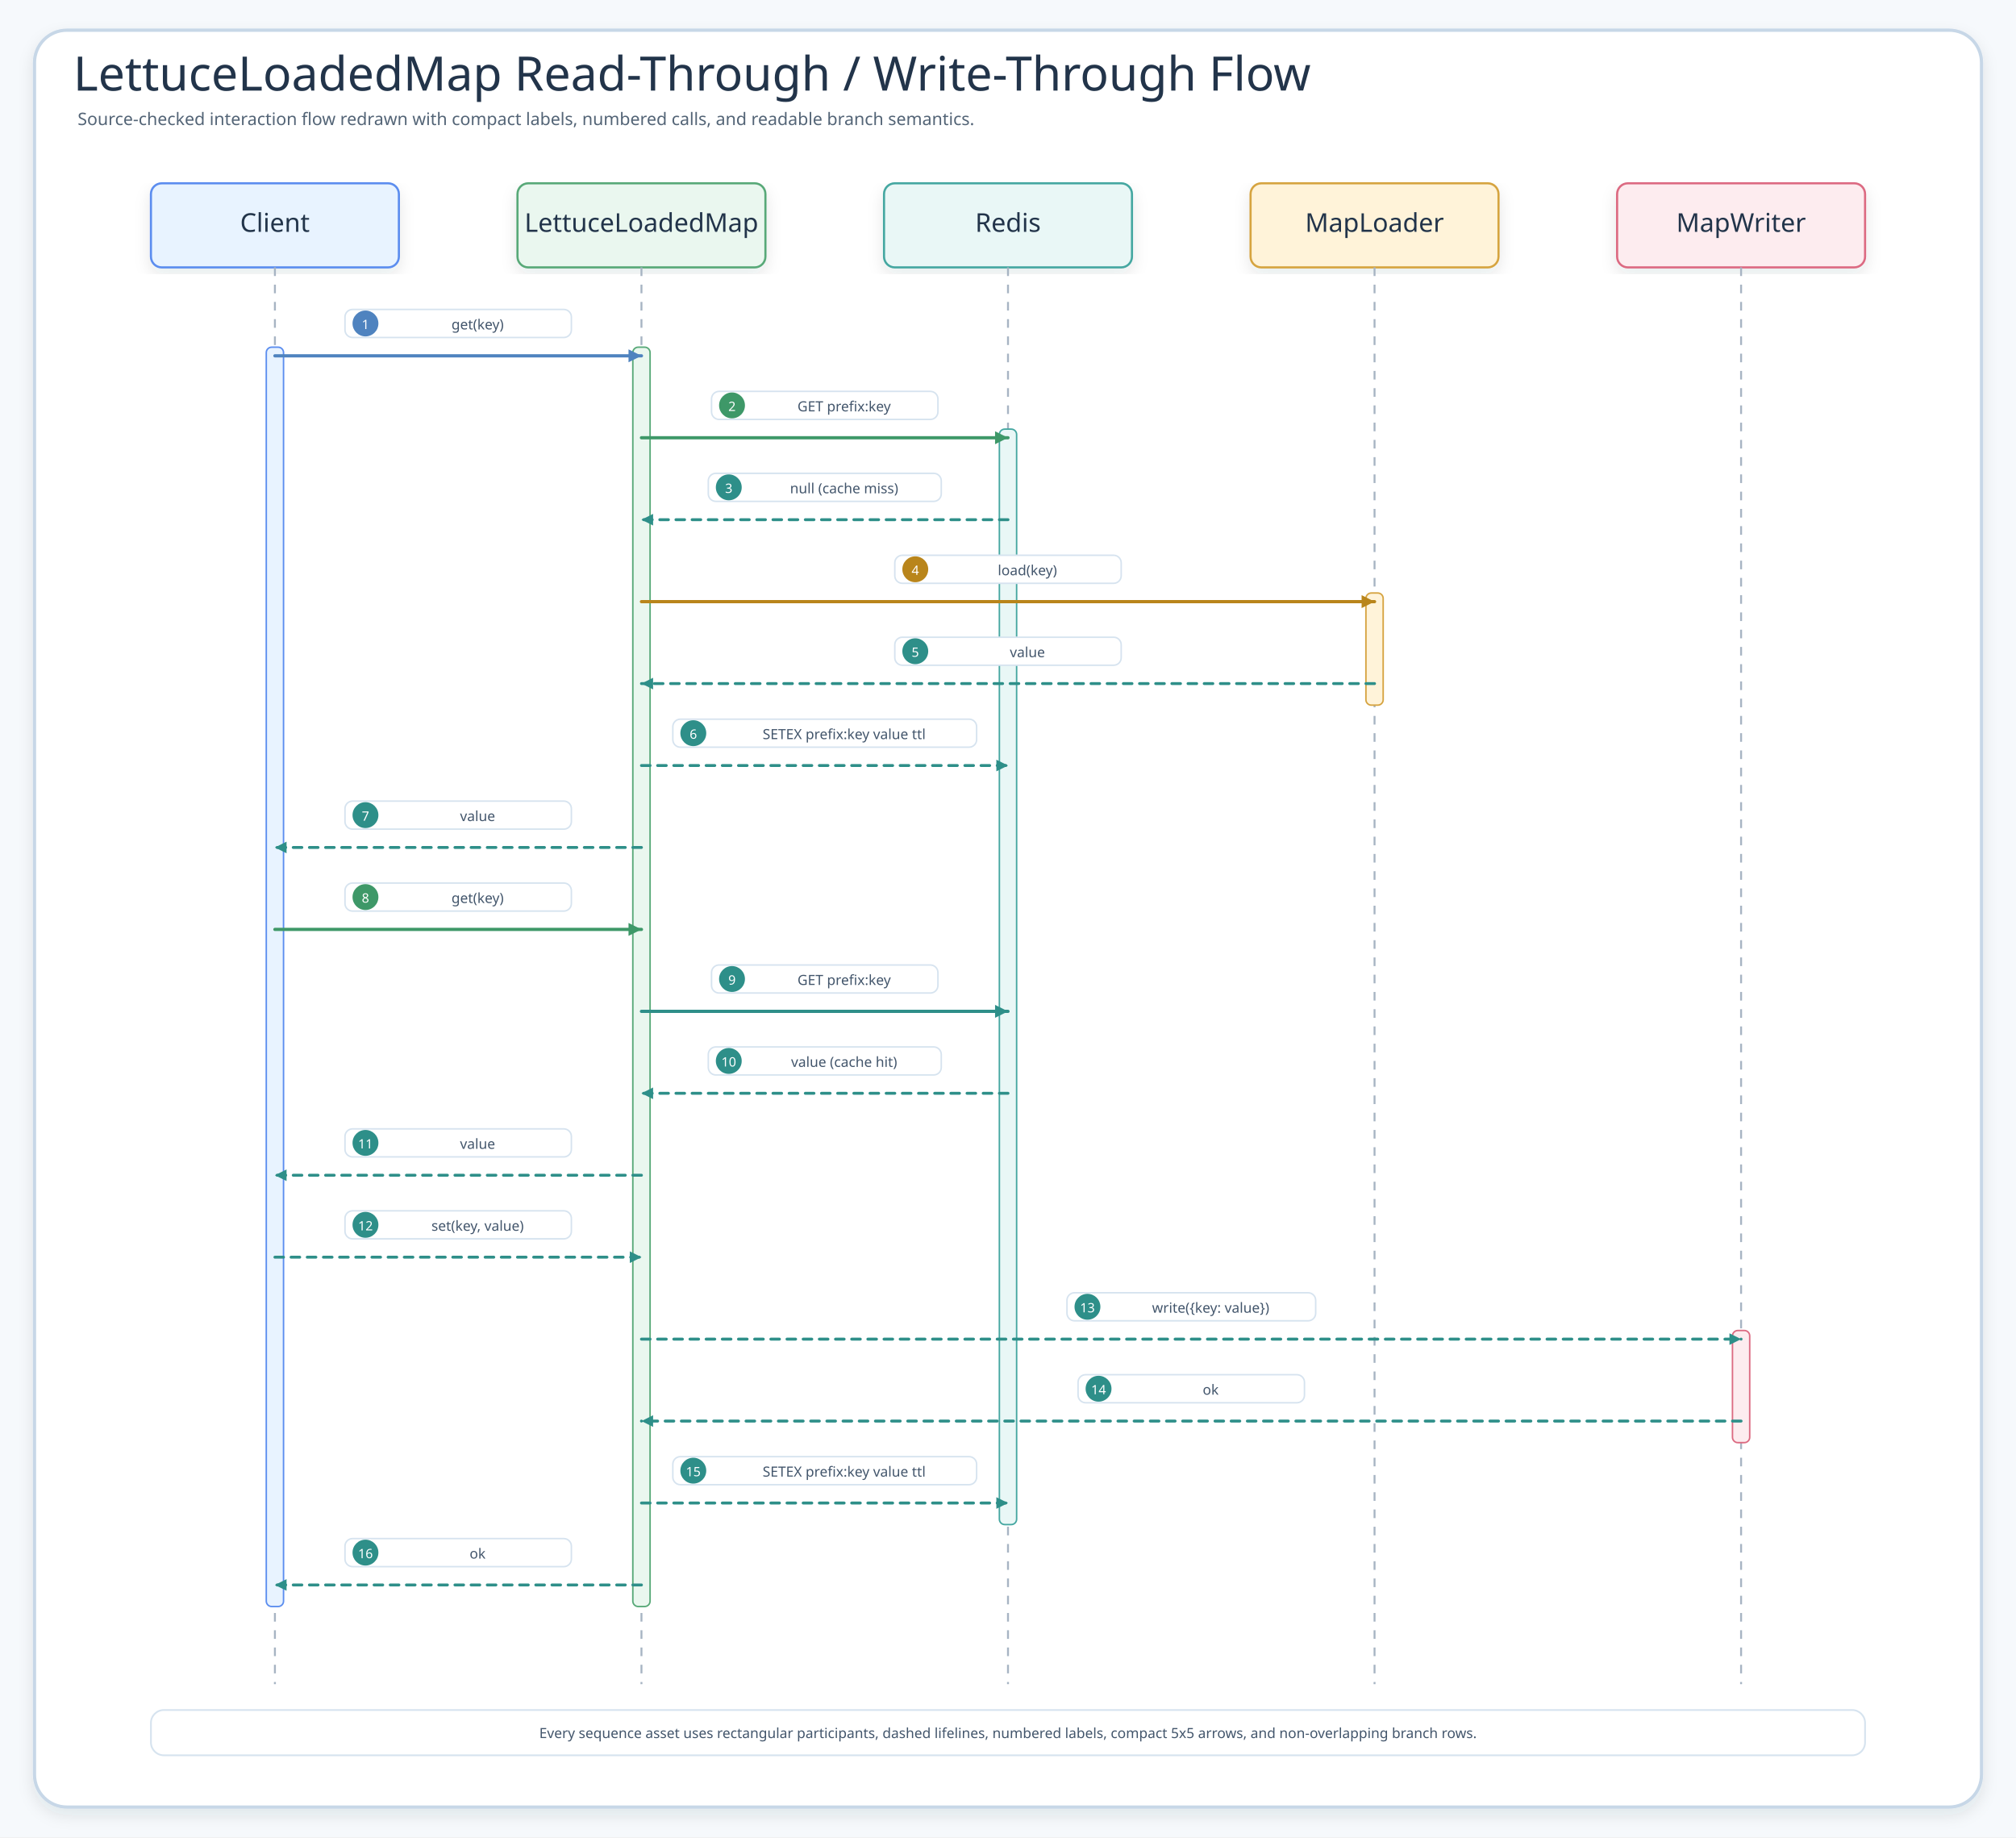
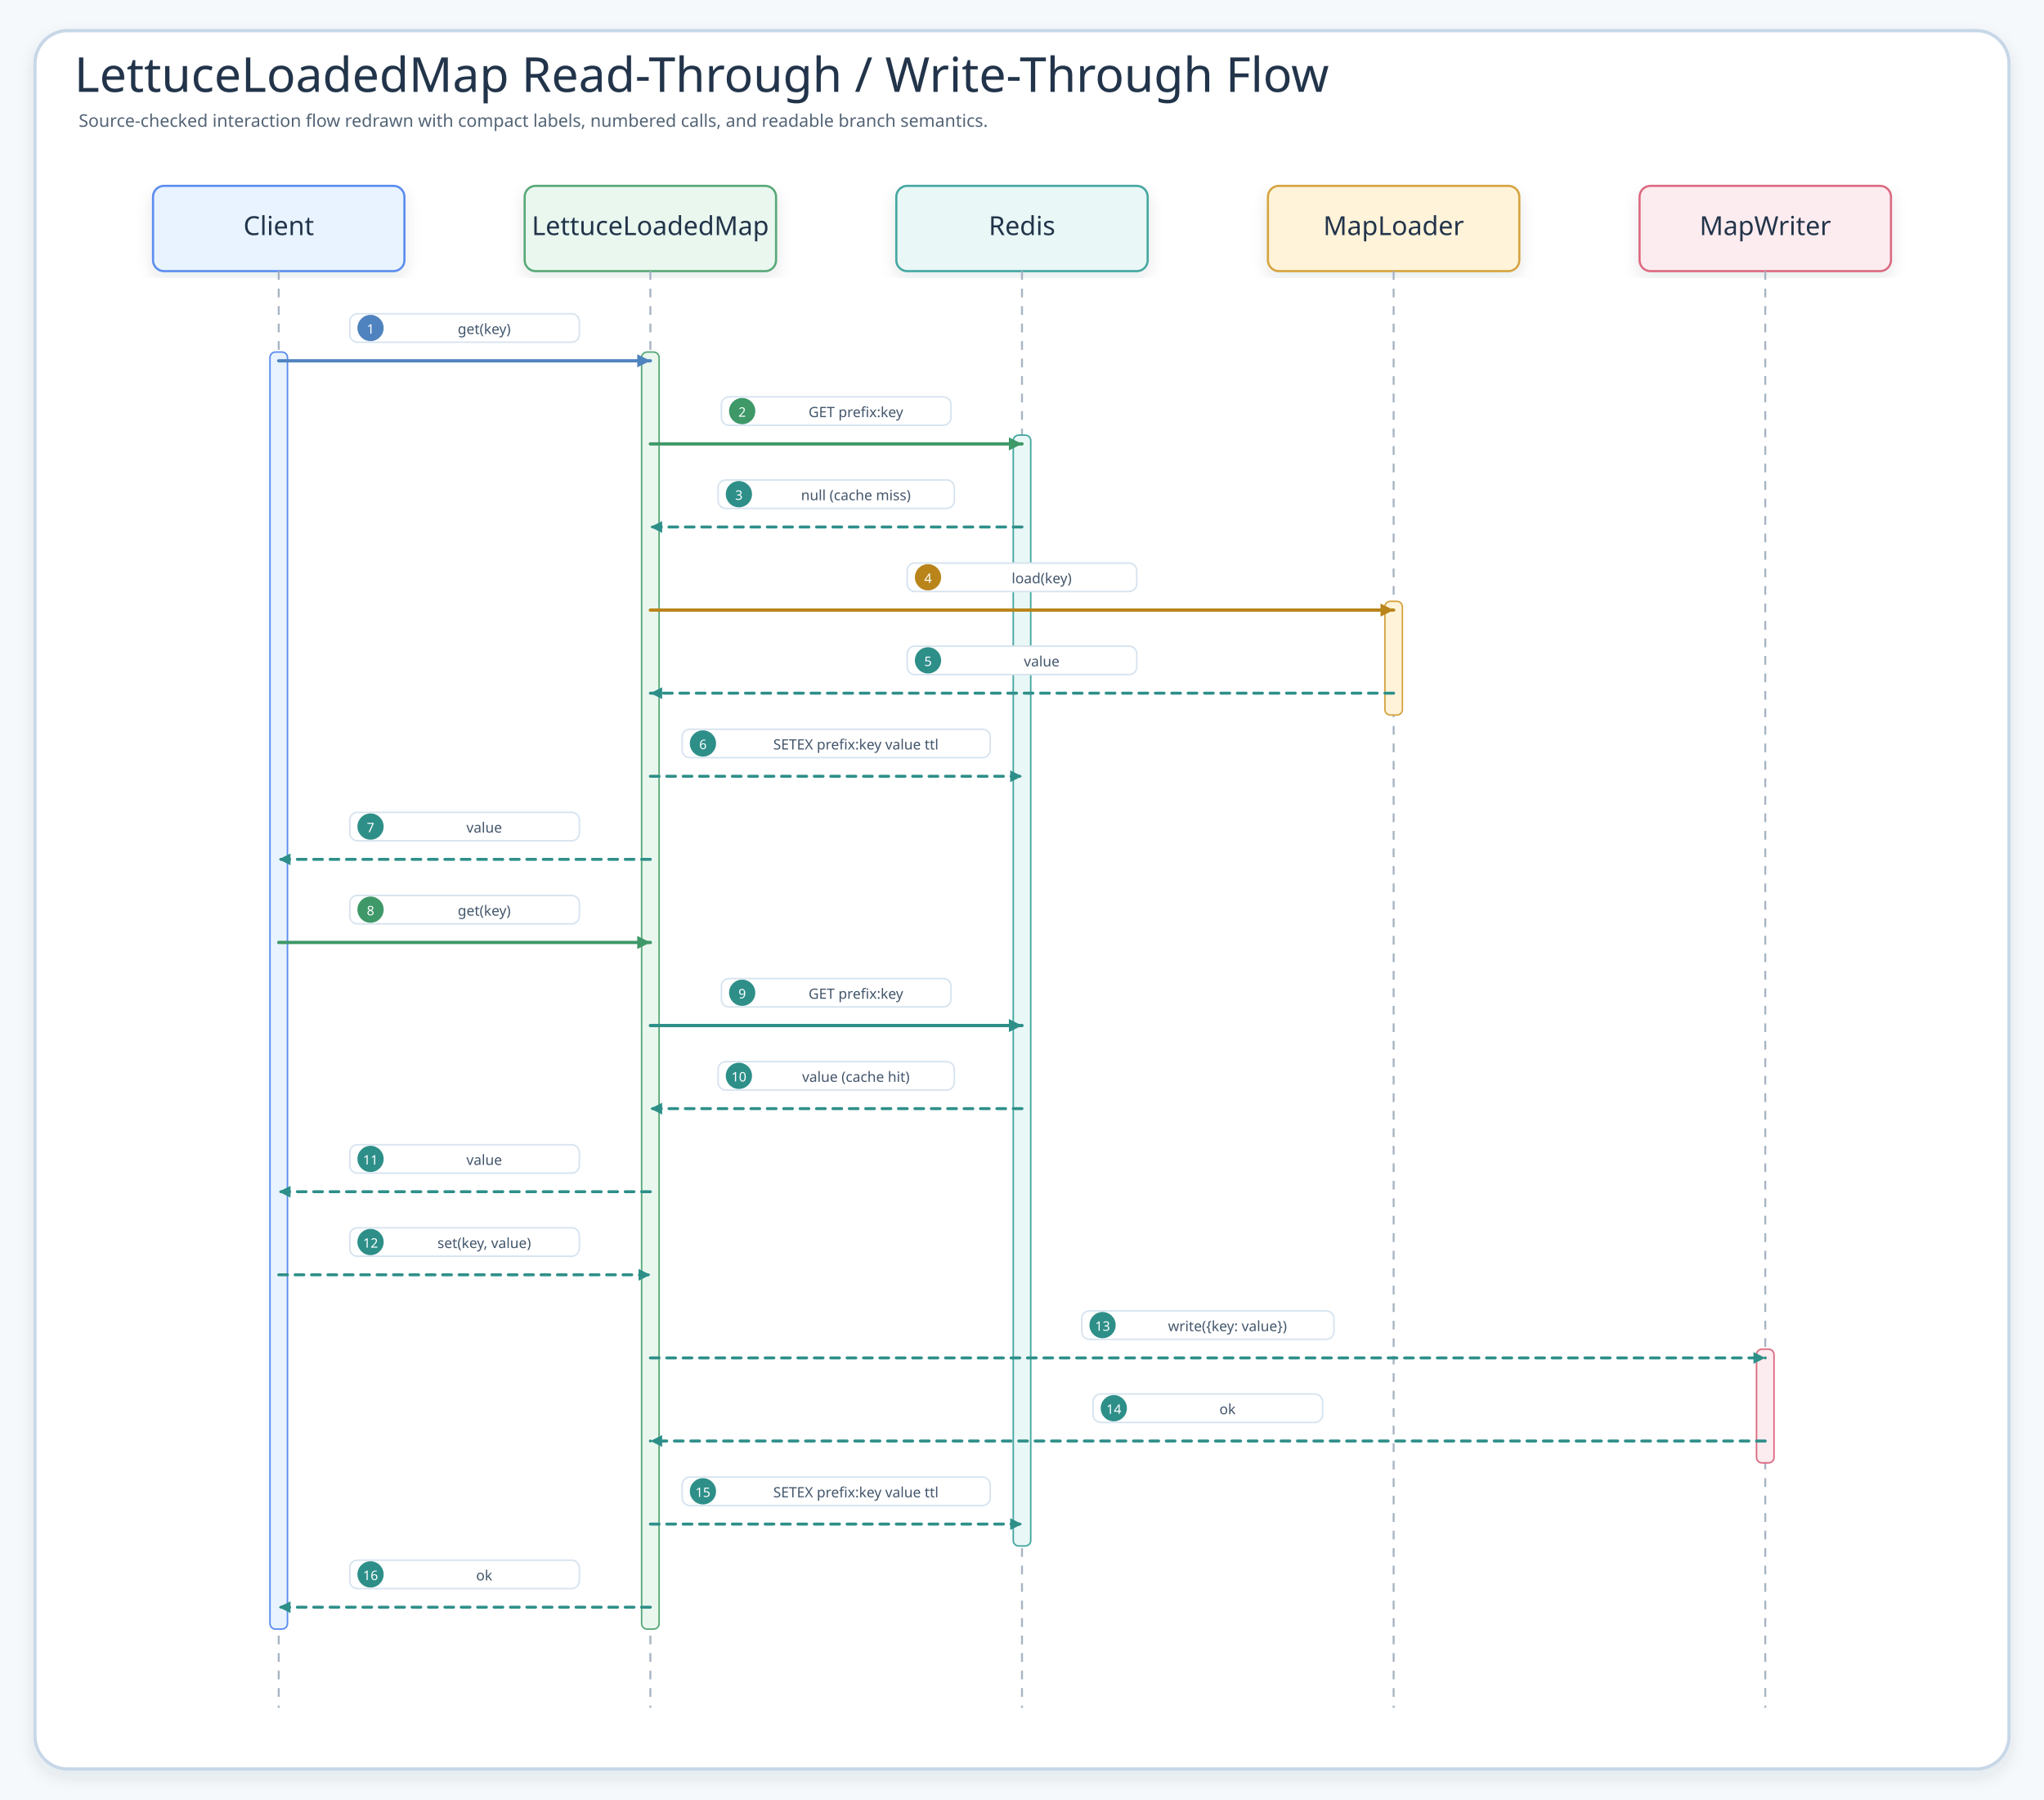
- <svg xmlns="http://www.w3.org/2000/svg" width="1870" height="1704" viewBox="0 0 1870 1704" role="img" aria-label="LettuceLoadedMap Read-Through / Write-Through Flow">
+ <svg xmlns="http://www.w3.org/2000/svg" width="1870" height="1646" viewBox="0 0 1870 1646" role="img" aria-label="LettuceLoadedMap Read-Through / Write-Through Flow">
  <defs>
    <filter id="shadow" x="-8%" y="-8%" width="116%" height="116%">
      <feDropShadow dx="0" dy="6" stdDeviation="7" flood-color="#203040" flood-opacity="0.10" />
    </filter>
    <marker id="seqArrow-blue" markerWidth="5" markerHeight="5" refX="4.5" refY="2.5" orient="auto" markerUnits="strokeWidth">
      <path d="M 0.5 0.5 L 4.5 2.5 L 0.5 4.5 Z" fill="#4F83BF" />
    </marker>
    <marker id="seqArrow-green" markerWidth="5" markerHeight="5" refX="4.5" refY="2.5" orient="auto" markerUnits="strokeWidth">
      <path d="M 0.5 0.5 L 4.5 2.5 L 0.5 4.5 Z" fill="#3E9868" />
    </marker>
    <marker id="seqArrow-teal" markerWidth="5" markerHeight="5" refX="4.5" refY="2.5" orient="auto" markerUnits="strokeWidth">
      <path d="M 0.5 0.5 L 4.5 2.5 L 0.5 4.5 Z" fill="#2E8F89" />
    </marker>
    <marker id="seqArrow-amber" markerWidth="5" markerHeight="5" refX="4.5" refY="2.5" orient="auto" markerUnits="strokeWidth">
      <path d="M 0.5 0.5 L 4.5 2.5 L 0.5 4.5 Z" fill="#B9851B" />
    </marker>
    <marker id="seqArrow-pink" markerWidth="5" markerHeight="5" refX="4.5" refY="2.5" orient="auto" markerUnits="strokeWidth">
      <path d="M 0.5 0.5 L 4.5 2.5 L 0.5 4.5 Z" fill="#C94D68" />
    </marker>
    <marker id="seqArrow-purple" markerWidth="5" markerHeight="5" refX="4.5" refY="2.5" orient="auto" markerUnits="strokeWidth">
      <path d="M 0.5 0.5 L 4.5 2.5 L 0.5 4.5 Z" fill="#755BC6" />
    </marker>
    <marker id="seqArrow-gray" markerWidth="5" markerHeight="5" refX="4.5" refY="2.5" orient="auto" markerUnits="strokeWidth">
      <path d="M 0.5 0.5 L 4.5 2.5 L 0.5 4.5 Z" fill="#758297" />
    </marker>
    <style>
    .canvas{fill:#F6F9FC}.frame{fill:#fff;stroke:#C7D7E7;stroke-width:3;filter:url(#shadow)}
    .title{font-family:"Architects Daughter";font-size:44px;fill:#22344A}.subtitle{font-family:"Comic Mono";font-size:16px;fill:#536476}
    .card{filter:url(#shadow);stroke-width:2}.cardTitle{font-family:"Architects Daughter";font-size:24px;fill:#22344A}.detail{font-family:"Comic Mono";font-size:13px;fill:#42556B}
    .lifeline{stroke:#A7B4C3;stroke-width:1.8;stroke-dasharray:8 8}.seq{fill:none;stroke-width:3;stroke-linecap:round}.seqReturn{fill:none;stroke-width:2.7;stroke-linecap:round;stroke-dasharray:8 7}
    .labelPill{fill:#fff;stroke:#D6E3EF;stroke-width:1.4}.altBox{fill:#FFFFFF;fill-opacity:.42;stroke:#D6A441;stroke-width:1.8;stroke-dasharray:8 8}
  </style>
  </defs>
-   <rect class="canvas" width="1870" height="1704" />
-   <rect class="frame" x="32" y="28" width="1806" height="1648" rx="30" />
+   <rect class="canvas" width="1870" height="1646" />
+   <rect class="frame" x="32" y="28" width="1806" height="1590" rx="30" />
  <text class="title" x="68" y="84">LettuceLoadedMap Read-Through / Write-Through Flow</text>
  <text class="subtitle" x="72" y="116">Source-checked interaction flow redrawn with compact labels, numbered calls, and readable branch semantics.</text>
  <g id="seq-client">
    <rect class="card" x="140" y="170" width="230" height="78" rx="10" fill="#E8F3FF" stroke="#5B8DEF" />
    <text class="cardTitle" x="255" y="215" text-anchor="middle">Client</text>
    <line class="lifeline" x1="255" y1="248" x2="255" y2="1562" />
  </g>
  <g id="seq-lettuceloadedmap">
    <rect class="card" x="480" y="170" width="230" height="78" rx="10" fill="#EAF7EF" stroke="#58A978" />
    <text class="cardTitle" x="595" y="215" text-anchor="middle">LettuceLoadedMap</text>
    <line class="lifeline" x1="595" y1="248" x2="595" y2="1562" />
  </g>
  <g id="seq-redis">
    <rect class="card" x="820" y="170" width="230" height="78" rx="10" fill="#E9F7F6" stroke="#45A7A1" />
    <text class="cardTitle" x="935" y="215" text-anchor="middle">Redis</text>
    <line class="lifeline" x1="935" y1="248" x2="935" y2="1562" />
  </g>
  <g id="seq-maploader">
    <rect class="card" x="1160" y="170" width="230" height="78" rx="10" fill="#FFF3D9" stroke="#D6A441" />
    <text class="cardTitle" x="1275" y="215" text-anchor="middle">MapLoader</text>
    <line class="lifeline" x1="1275" y1="248" x2="1275" y2="1562" />
  </g>
  <g id="seq-mapwriter">
    <rect class="card" x="1500" y="170" width="230" height="78" rx="10" fill="#FDECEF" stroke="#DC6B82" />
    <text class="cardTitle" x="1615" y="215" text-anchor="middle">MapWriter</text>
    <line class="lifeline" x1="1615" y1="248" x2="1615" y2="1562" />
  </g>
  <rect x="247" y="322" width="16" height="1168" rx="5" fill="#E8F3FF" stroke="#5B8DEF" stroke-width="1.4" />
  <rect x="587" y="322" width="16" height="1168" rx="5" fill="#EAF7EF" stroke="#58A978" stroke-width="1.4" />
  <rect x="927" y="398" width="16" height="1016" rx="5" fill="#E9F7F6" stroke="#45A7A1" stroke-width="1.4" />
  <rect x="1267" y="550" width="16" height="104" rx="5" fill="#FFF3D9" stroke="#D6A441" stroke-width="1.4" />
  <rect x="1607" y="1234" width="16" height="104" rx="5" fill="#FDECEF" stroke="#DC6B82" stroke-width="1.4" />
  <g id="m1">
    <rect class="labelPill" x="320" y="287" width="210" height="26" rx="7" />
    <circle cx="339" cy="300" r="12" fill="#4F83BF" />
    <text class="detail" x="339" y="301" text-anchor="middle" dominant-baseline="middle" style="fill:#fff;font-size:12px">1</text>
    <text class="detail" x="443" y="301" text-anchor="middle" dominant-baseline="middle">get(key)</text>
    <path class="seq" d="M255 330 L595 330" stroke="#4F83BF" marker-end="url(#seqArrow-blue)" />
  </g>
  <g id="m2">
    <rect class="labelPill" x="660" y="363" width="210" height="26" rx="7" />
    <circle cx="679" cy="376" r="12" fill="#3E9868" />
    <text class="detail" x="679" y="377" text-anchor="middle" dominant-baseline="middle" style="fill:#fff;font-size:12px">2</text>
    <text class="detail" x="783" y="377" text-anchor="middle" dominant-baseline="middle">GET prefix:key</text>
    <path class="seq" d="M595 406 L935 406" stroke="#3E9868" marker-end="url(#seqArrow-green)" />
  </g>
  <g id="m3">
    <rect class="labelPill" x="657" y="439" width="216.1" height="26" rx="7" />
    <circle cx="676" cy="452" r="12" fill="#2E8F89" />
    <text class="detail" x="676" y="453" text-anchor="middle" dominant-baseline="middle" style="fill:#fff;font-size:12px">3</text>
    <text class="detail" x="783" y="453" text-anchor="middle" dominant-baseline="middle">null (cache miss)</text>
    <path class="seqReturn" d="M935 482 L595 482" stroke="#2E8F89" marker-end="url(#seqArrow-teal)" />
  </g>
  <g id="m4">
    <rect class="labelPill" x="830" y="515" width="210" height="26" rx="7" />
    <circle cx="849" cy="528" r="12" fill="#B9851B" />
    <text class="detail" x="849" y="529" text-anchor="middle" dominant-baseline="middle" style="fill:#fff;font-size:12px">4</text>
    <text class="detail" x="953" y="529" text-anchor="middle" dominant-baseline="middle">load(key)</text>
    <path class="seq" d="M595 558 L1275 558" stroke="#B9851B" marker-end="url(#seqArrow-amber)" />
  </g>
  <g id="m5">
    <rect class="labelPill" x="830" y="591" width="210" height="26" rx="7" />
    <circle cx="849" cy="604" r="12" fill="#2E8F89" />
    <text class="detail" x="849" y="605" text-anchor="middle" dominant-baseline="middle" style="fill:#fff;font-size:12px">5</text>
    <text class="detail" x="953" y="605" text-anchor="middle" dominant-baseline="middle">value</text>
    <path class="seqReturn" d="M1275 634 L595 634" stroke="#2E8F89" marker-end="url(#seqArrow-teal)" />
  </g>
  <g id="m6">
    <rect class="labelPill" x="624.1" y="667" width="281.8" height="26" rx="7" />
    <circle cx="643.1" cy="680" r="12" fill="#2E8F89" />
    <text class="detail" x="643.1" y="681" text-anchor="middle" dominant-baseline="middle" style="fill:#fff;font-size:12px">6</text>
    <text class="detail" x="783" y="681" text-anchor="middle" dominant-baseline="middle">SETEX prefix:key value ttl</text>
    <path class="seqReturn" d="M595 710 L935 710" stroke="#2E8F89" marker-end="url(#seqArrow-teal)" />
  </g>
  <g id="m7">
    <rect class="labelPill" x="320" y="743" width="210" height="26" rx="7" />
    <circle cx="339" cy="756" r="12" fill="#2E8F89" />
    <text class="detail" x="339" y="757" text-anchor="middle" dominant-baseline="middle" style="fill:#fff;font-size:12px">7</text>
    <text class="detail" x="443" y="757" text-anchor="middle" dominant-baseline="middle">value</text>
    <path class="seqReturn" d="M595 786 L255 786" stroke="#2E8F89" marker-end="url(#seqArrow-teal)" />
  </g>
  <g id="m8">
    <rect class="labelPill" x="320" y="819" width="210" height="26" rx="7" />
    <circle cx="339" cy="832" r="12" fill="#3E9868" />
    <text class="detail" x="339" y="833" text-anchor="middle" dominant-baseline="middle" style="fill:#fff;font-size:12px">8</text>
    <text class="detail" x="443" y="833" text-anchor="middle" dominant-baseline="middle">get(key)</text>
    <path class="seq" d="M255 862 L595 862" stroke="#3E9868" marker-end="url(#seqArrow-green)" />
  </g>
  <g id="m9">
    <rect class="labelPill" x="660" y="895" width="210" height="26" rx="7" />
    <circle cx="679" cy="908" r="12" fill="#2E8F89" />
    <text class="detail" x="679" y="909" text-anchor="middle" dominant-baseline="middle" style="fill:#fff;font-size:12px">9</text>
    <text class="detail" x="783" y="909" text-anchor="middle" dominant-baseline="middle">GET prefix:key</text>
    <path class="seq" d="M595 938 L935 938" stroke="#2E8F89" marker-end="url(#seqArrow-teal)" />
  </g>
  <g id="m10">
    <rect class="labelPill" x="657" y="971" width="216.1" height="26" rx="7" />
    <circle cx="676" cy="984" r="12" fill="#2E8F89" />
    <text class="detail" x="676" y="985" text-anchor="middle" dominant-baseline="middle" style="fill:#fff;font-size:12px">10</text>
    <text class="detail" x="783" y="985" text-anchor="middle" dominant-baseline="middle">value (cache hit)</text>
    <path class="seqReturn" d="M935 1014 L595 1014" stroke="#2E8F89" marker-end="url(#seqArrow-teal)" />
  </g>
  <g id="m11">
    <rect class="labelPill" x="320" y="1047" width="210" height="26" rx="7" />
    <circle cx="339" cy="1060" r="12" fill="#2E8F89" />
    <text class="detail" x="339" y="1061" text-anchor="middle" dominant-baseline="middle" style="fill:#fff;font-size:12px">11</text>
    <text class="detail" x="443" y="1061" text-anchor="middle" dominant-baseline="middle">value</text>
    <path class="seqReturn" d="M595 1090 L255 1090" stroke="#2E8F89" marker-end="url(#seqArrow-teal)" />
  </g>
  <g id="m12">
    <rect class="labelPill" x="320" y="1123" width="210" height="26" rx="7" />
    <circle cx="339" cy="1136" r="12" fill="#2E8F89" />
    <text class="detail" x="339" y="1137" text-anchor="middle" dominant-baseline="middle" style="fill:#fff;font-size:12px">12</text>
    <text class="detail" x="443" y="1137" text-anchor="middle" dominant-baseline="middle">set(key, value)</text>
    <path class="seqReturn" d="M255 1166 L595 1166" stroke="#2E8F89" marker-end="url(#seqArrow-teal)" />
  </g>
  <g id="m13">
    <rect class="labelPill" x="989.7" y="1199" width="230.7" height="26" rx="7" />
    <circle cx="1008.7" cy="1212" r="12" fill="#2E8F89" />
    <text class="detail" x="1008.7" y="1213" text-anchor="middle" dominant-baseline="middle" style="fill:#fff;font-size:12px">13</text>
    <text class="detail" x="1123" y="1213" text-anchor="middle" dominant-baseline="middle">write({key: value})</text>
    <path class="seqReturn" d="M595 1242 L1615 1242" stroke="#2E8F89" marker-end="url(#seqArrow-teal)" />
  </g>
  <g id="m14">
    <rect class="labelPill" x="1000" y="1275" width="210" height="26" rx="7" />
    <circle cx="1019" cy="1288" r="12" fill="#2E8F89" />
    <text class="detail" x="1019" y="1289" text-anchor="middle" dominant-baseline="middle" style="fill:#fff;font-size:12px">14</text>
    <text class="detail" x="1123" y="1289" text-anchor="middle" dominant-baseline="middle">ok</text>
    <path class="seqReturn" d="M1615 1318 L595 1318" stroke="#2E8F89" marker-end="url(#seqArrow-teal)" />
  </g>
  <g id="m15">
    <rect class="labelPill" x="624.1" y="1351" width="281.8" height="26" rx="7" />
    <circle cx="643.1" cy="1364" r="12" fill="#2E8F89" />
    <text class="detail" x="643.1" y="1365" text-anchor="middle" dominant-baseline="middle" style="fill:#fff;font-size:12px">15</text>
    <text class="detail" x="783" y="1365" text-anchor="middle" dominant-baseline="middle">SETEX prefix:key value ttl</text>
    <path class="seqReturn" d="M595 1394 L935 1394" stroke="#2E8F89" marker-end="url(#seqArrow-teal)" />
  </g>
  <g id="m16">
    <rect class="labelPill" x="320" y="1427" width="210" height="26" rx="7" />
    <circle cx="339" cy="1440" r="12" fill="#2E8F89" />
    <text class="detail" x="339" y="1441" text-anchor="middle" dominant-baseline="middle" style="fill:#fff;font-size:12px">16</text>
    <text class="detail" x="443" y="1441" text-anchor="middle" dominant-baseline="middle">ok</text>
    <path class="seqReturn" d="M595 1470 L255 1470" stroke="#2E8F89" marker-end="url(#seqArrow-teal)" />
  </g>
-   <g>
-     <rect x="140" y="1586" width="1590" height="42" rx="12" fill="#FFFFFF" stroke="#D6E3EF" stroke-width="1.6" />
-     <text class="detail" x="935" y="1612" text-anchor="middle">Every sequence asset uses rectangular participants, dashed lifelines, numbered labels, compact 5x5 arrows, and non-overlapping branch rows.</text>
-   </g>
</svg>
